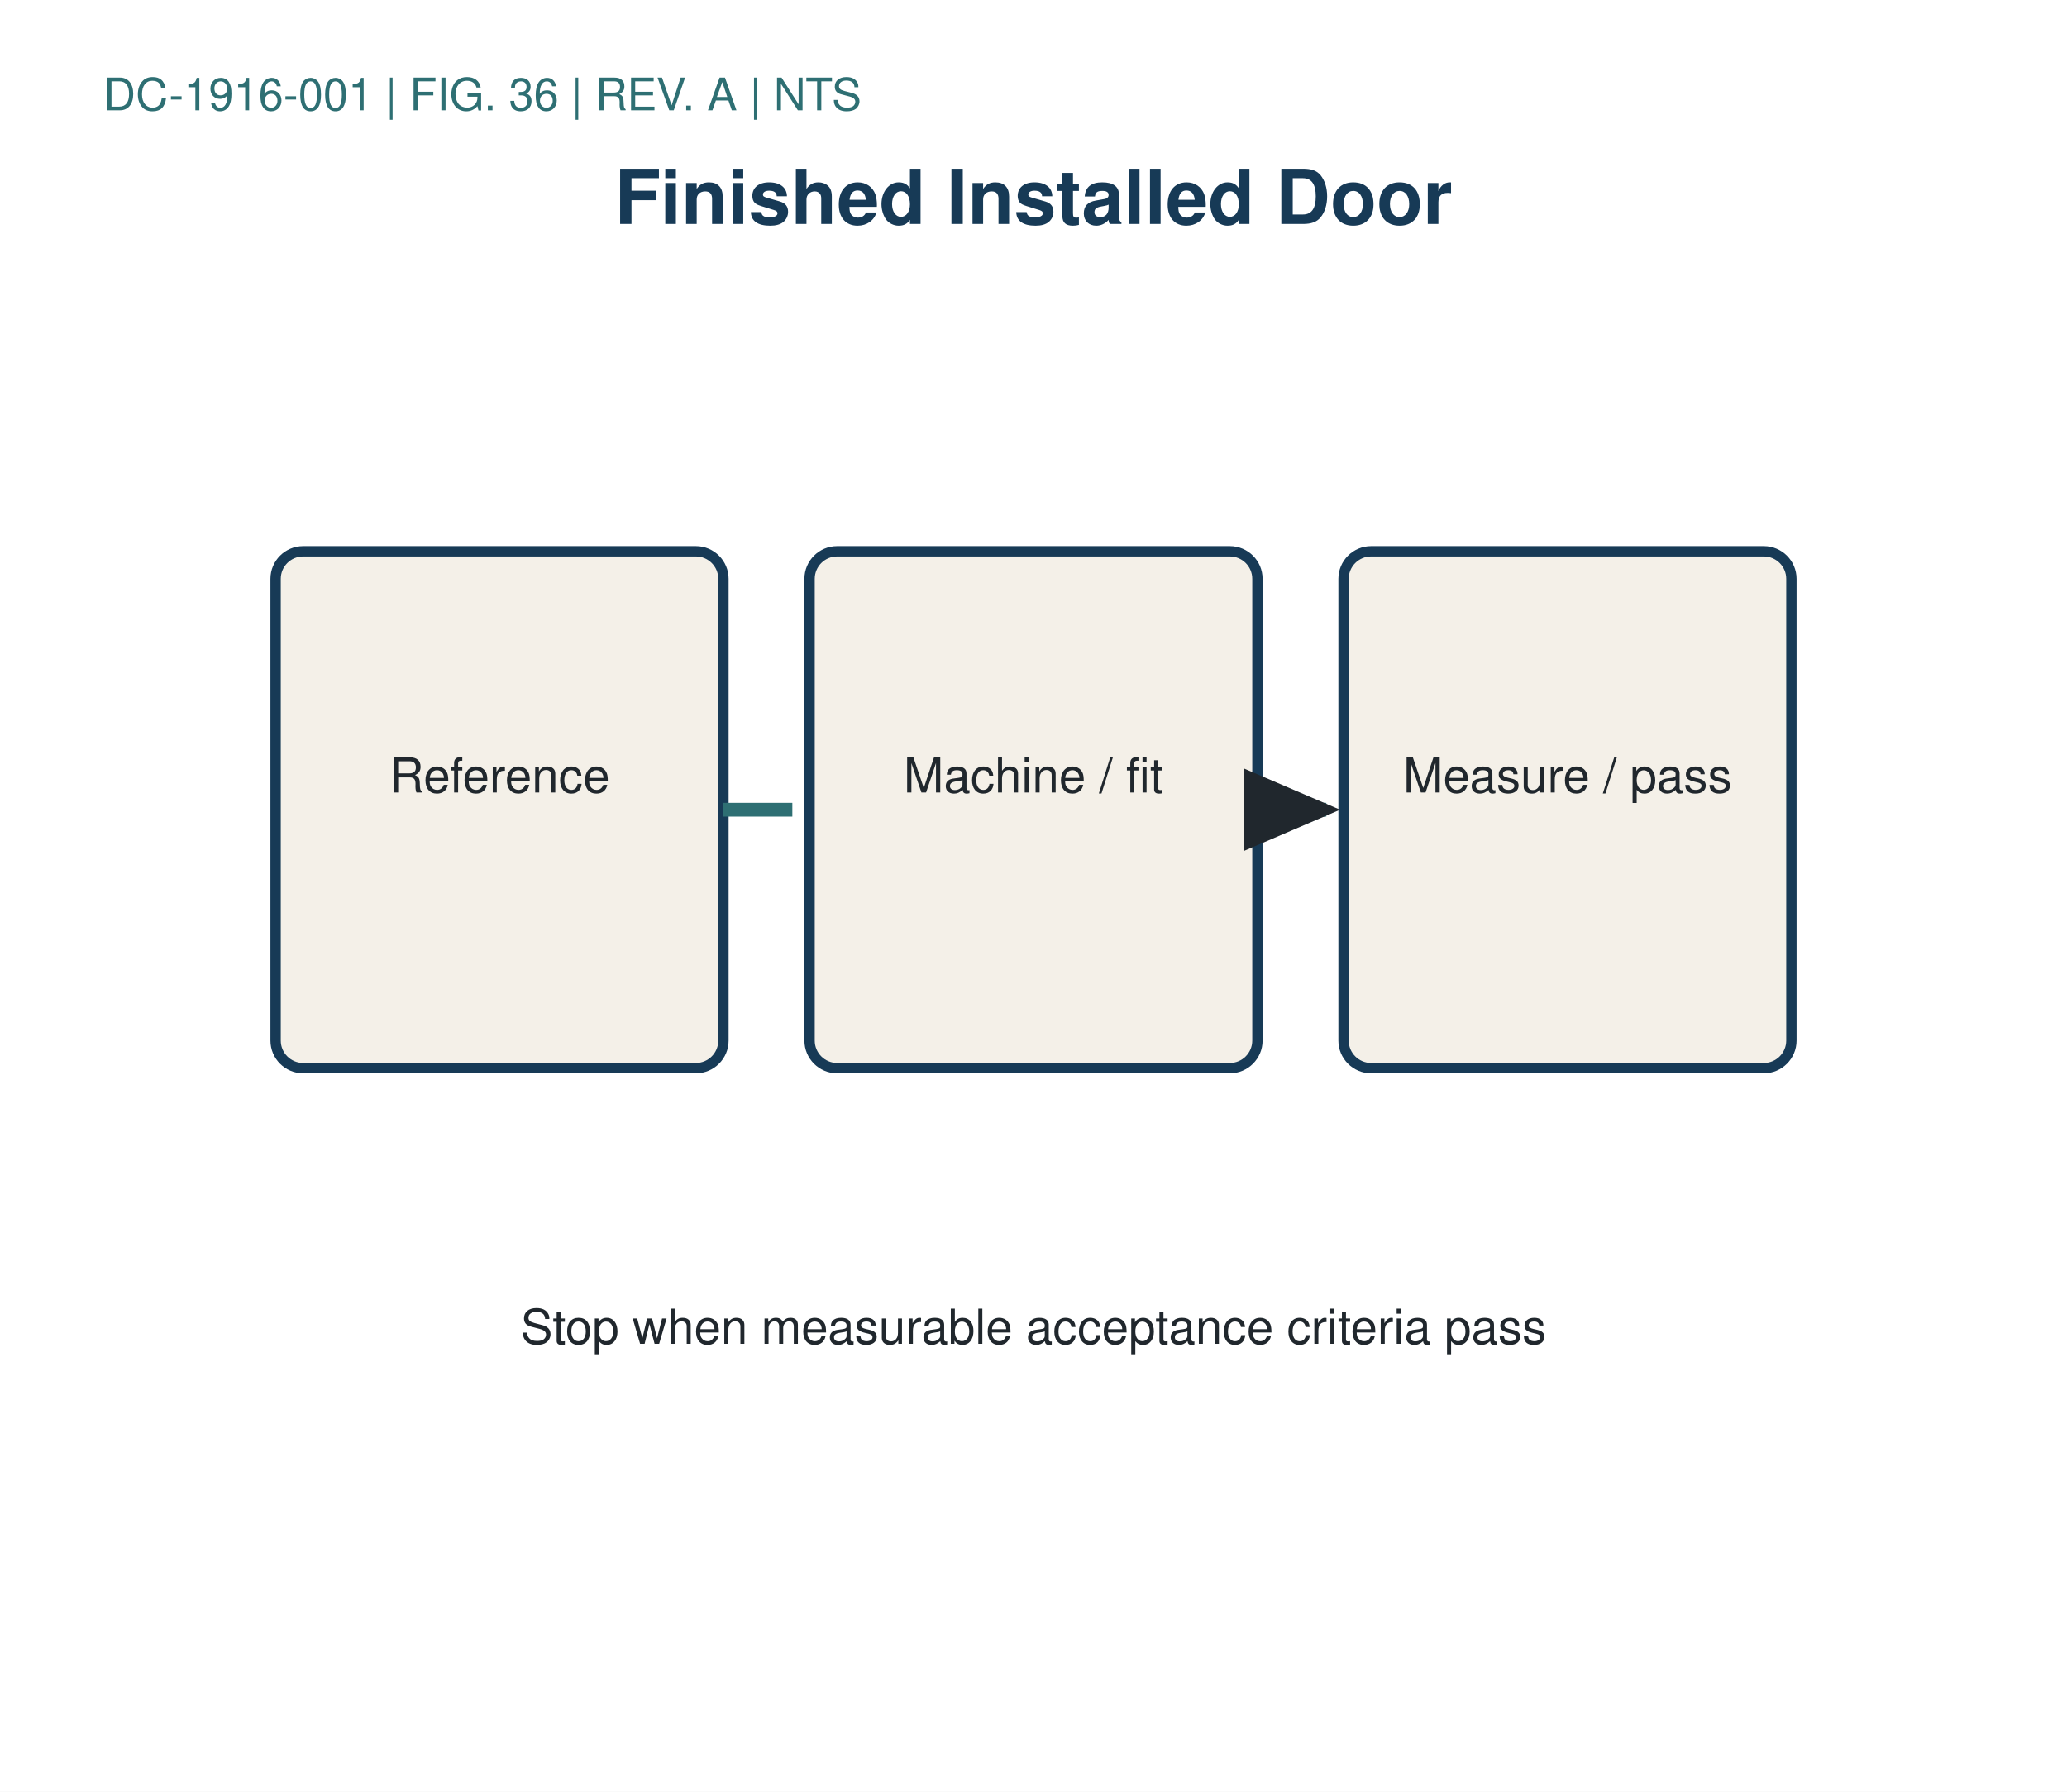
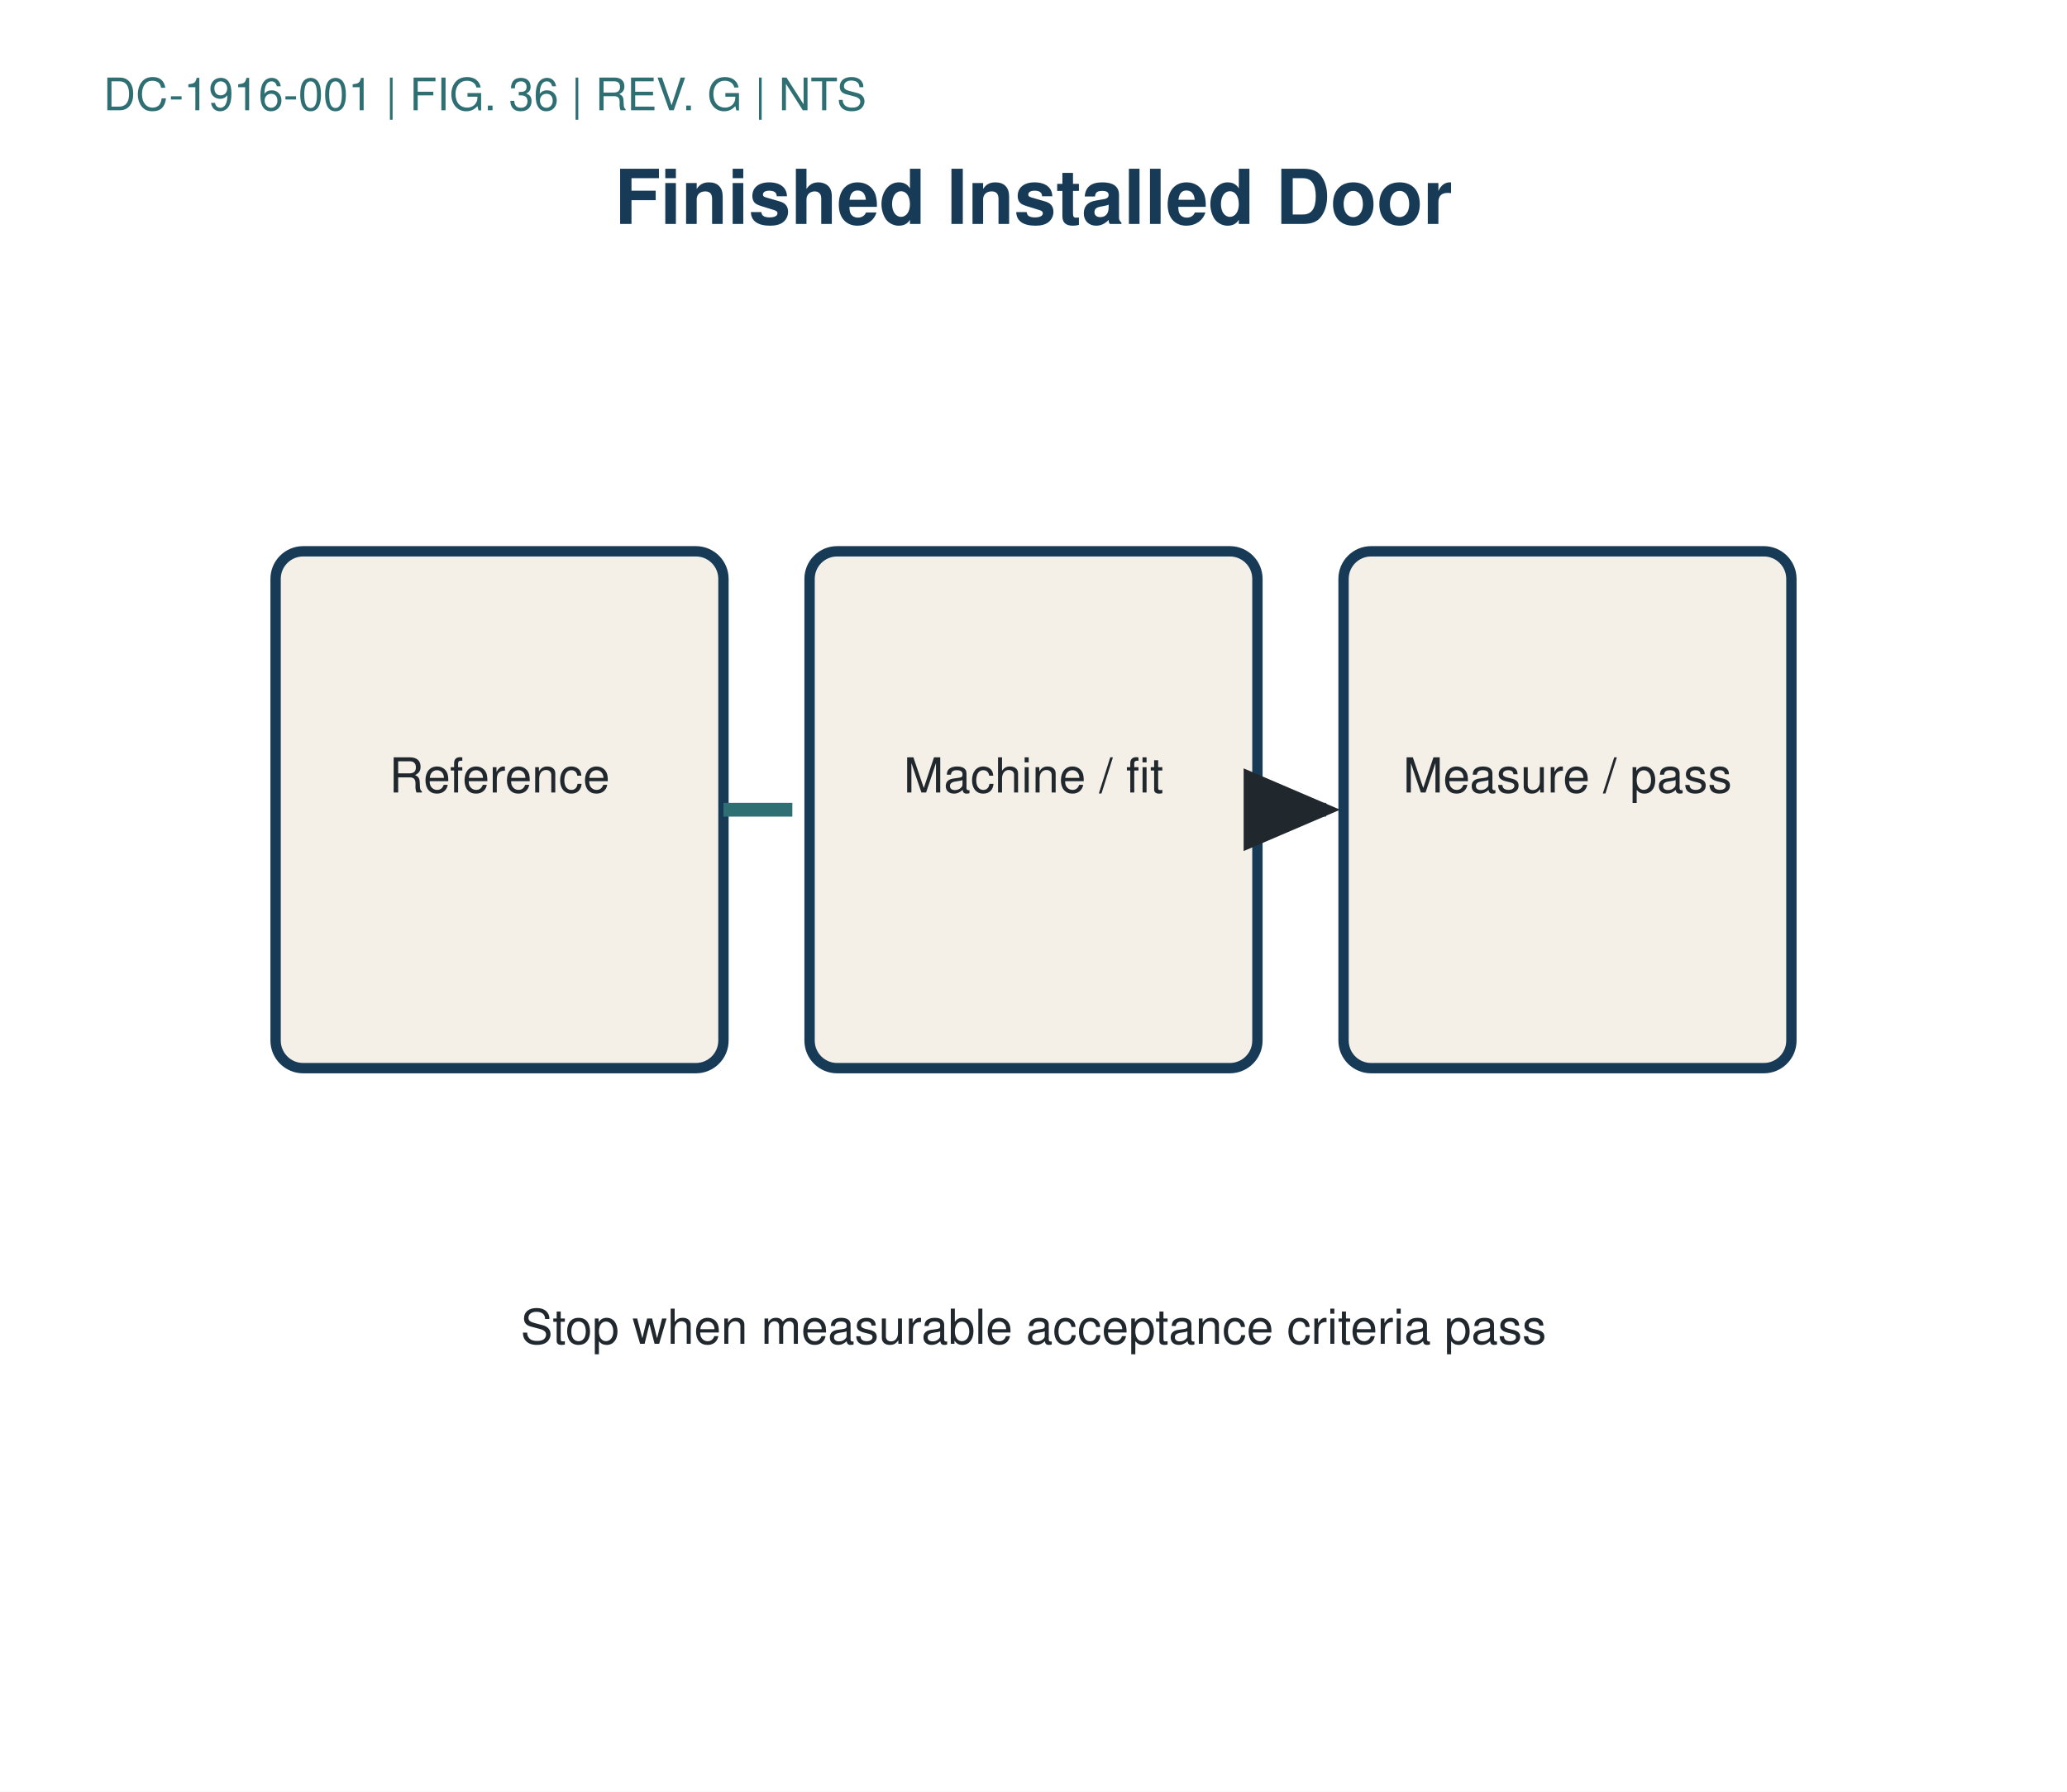
<svg xmlns="http://www.w3.org/2000/svg" width="600" height="520" viewBox="0 0 600 520">
  <defs>
    <marker id="a" markerWidth="8" markerHeight="8" refX="6" refY="3" orient="auto">
      <path d="M0,0 L0,6 L7,3 z" fill="#20272D" />
    </marker>
  </defs>
  <rect width="600" height="520" fill="white" />
-   <text x="30" y="32" font-family="Helvetica" font-size="13" fill="#2E6F73">DC-1916-001 | FIG. 36 | REV. A | NTS</text>
+   <text x="30" y="32" font-family="Helvetica" font-size="13" fill="#2E6F73">DC-1916-001 | FIG. 36 | REV. G | NTS</text>
  <text x="300" y="65" font-family="Helvetica" font-size="22" font-weight="bold" text-anchor="middle" fill="#173A56">Finished Installed Door</text>
  <g font-family="Helvetica" font-size="14" fill="#20272D">
    <rect x="80" y="160" width="130" height="150" rx="8" fill="#F4F0E8" stroke="#173A56" stroke-width="3" />
    <rect x="235" y="160" width="130" height="150" rx="8" fill="#F4F0E8" stroke="#173A56" stroke-width="3" />
    <rect x="390" y="160" width="130" height="150" rx="8" fill="#F4F0E8" stroke="#173A56" stroke-width="3" />
    <path d="M210 235 H230 M365 235 H385" stroke="#2E6F73" stroke-width="4" marker-end="url(#a)" />
    <text x="145" y="230" text-anchor="middle">Reference</text>
    <text x="300" y="230" text-anchor="middle">Machine / fit</text>
    <text x="455" y="230" text-anchor="middle">Measure / pass</text>
    <text x="300" y="390" text-anchor="middle">Stop when measurable acceptance criteria pass</text>
  </g>
</svg>
